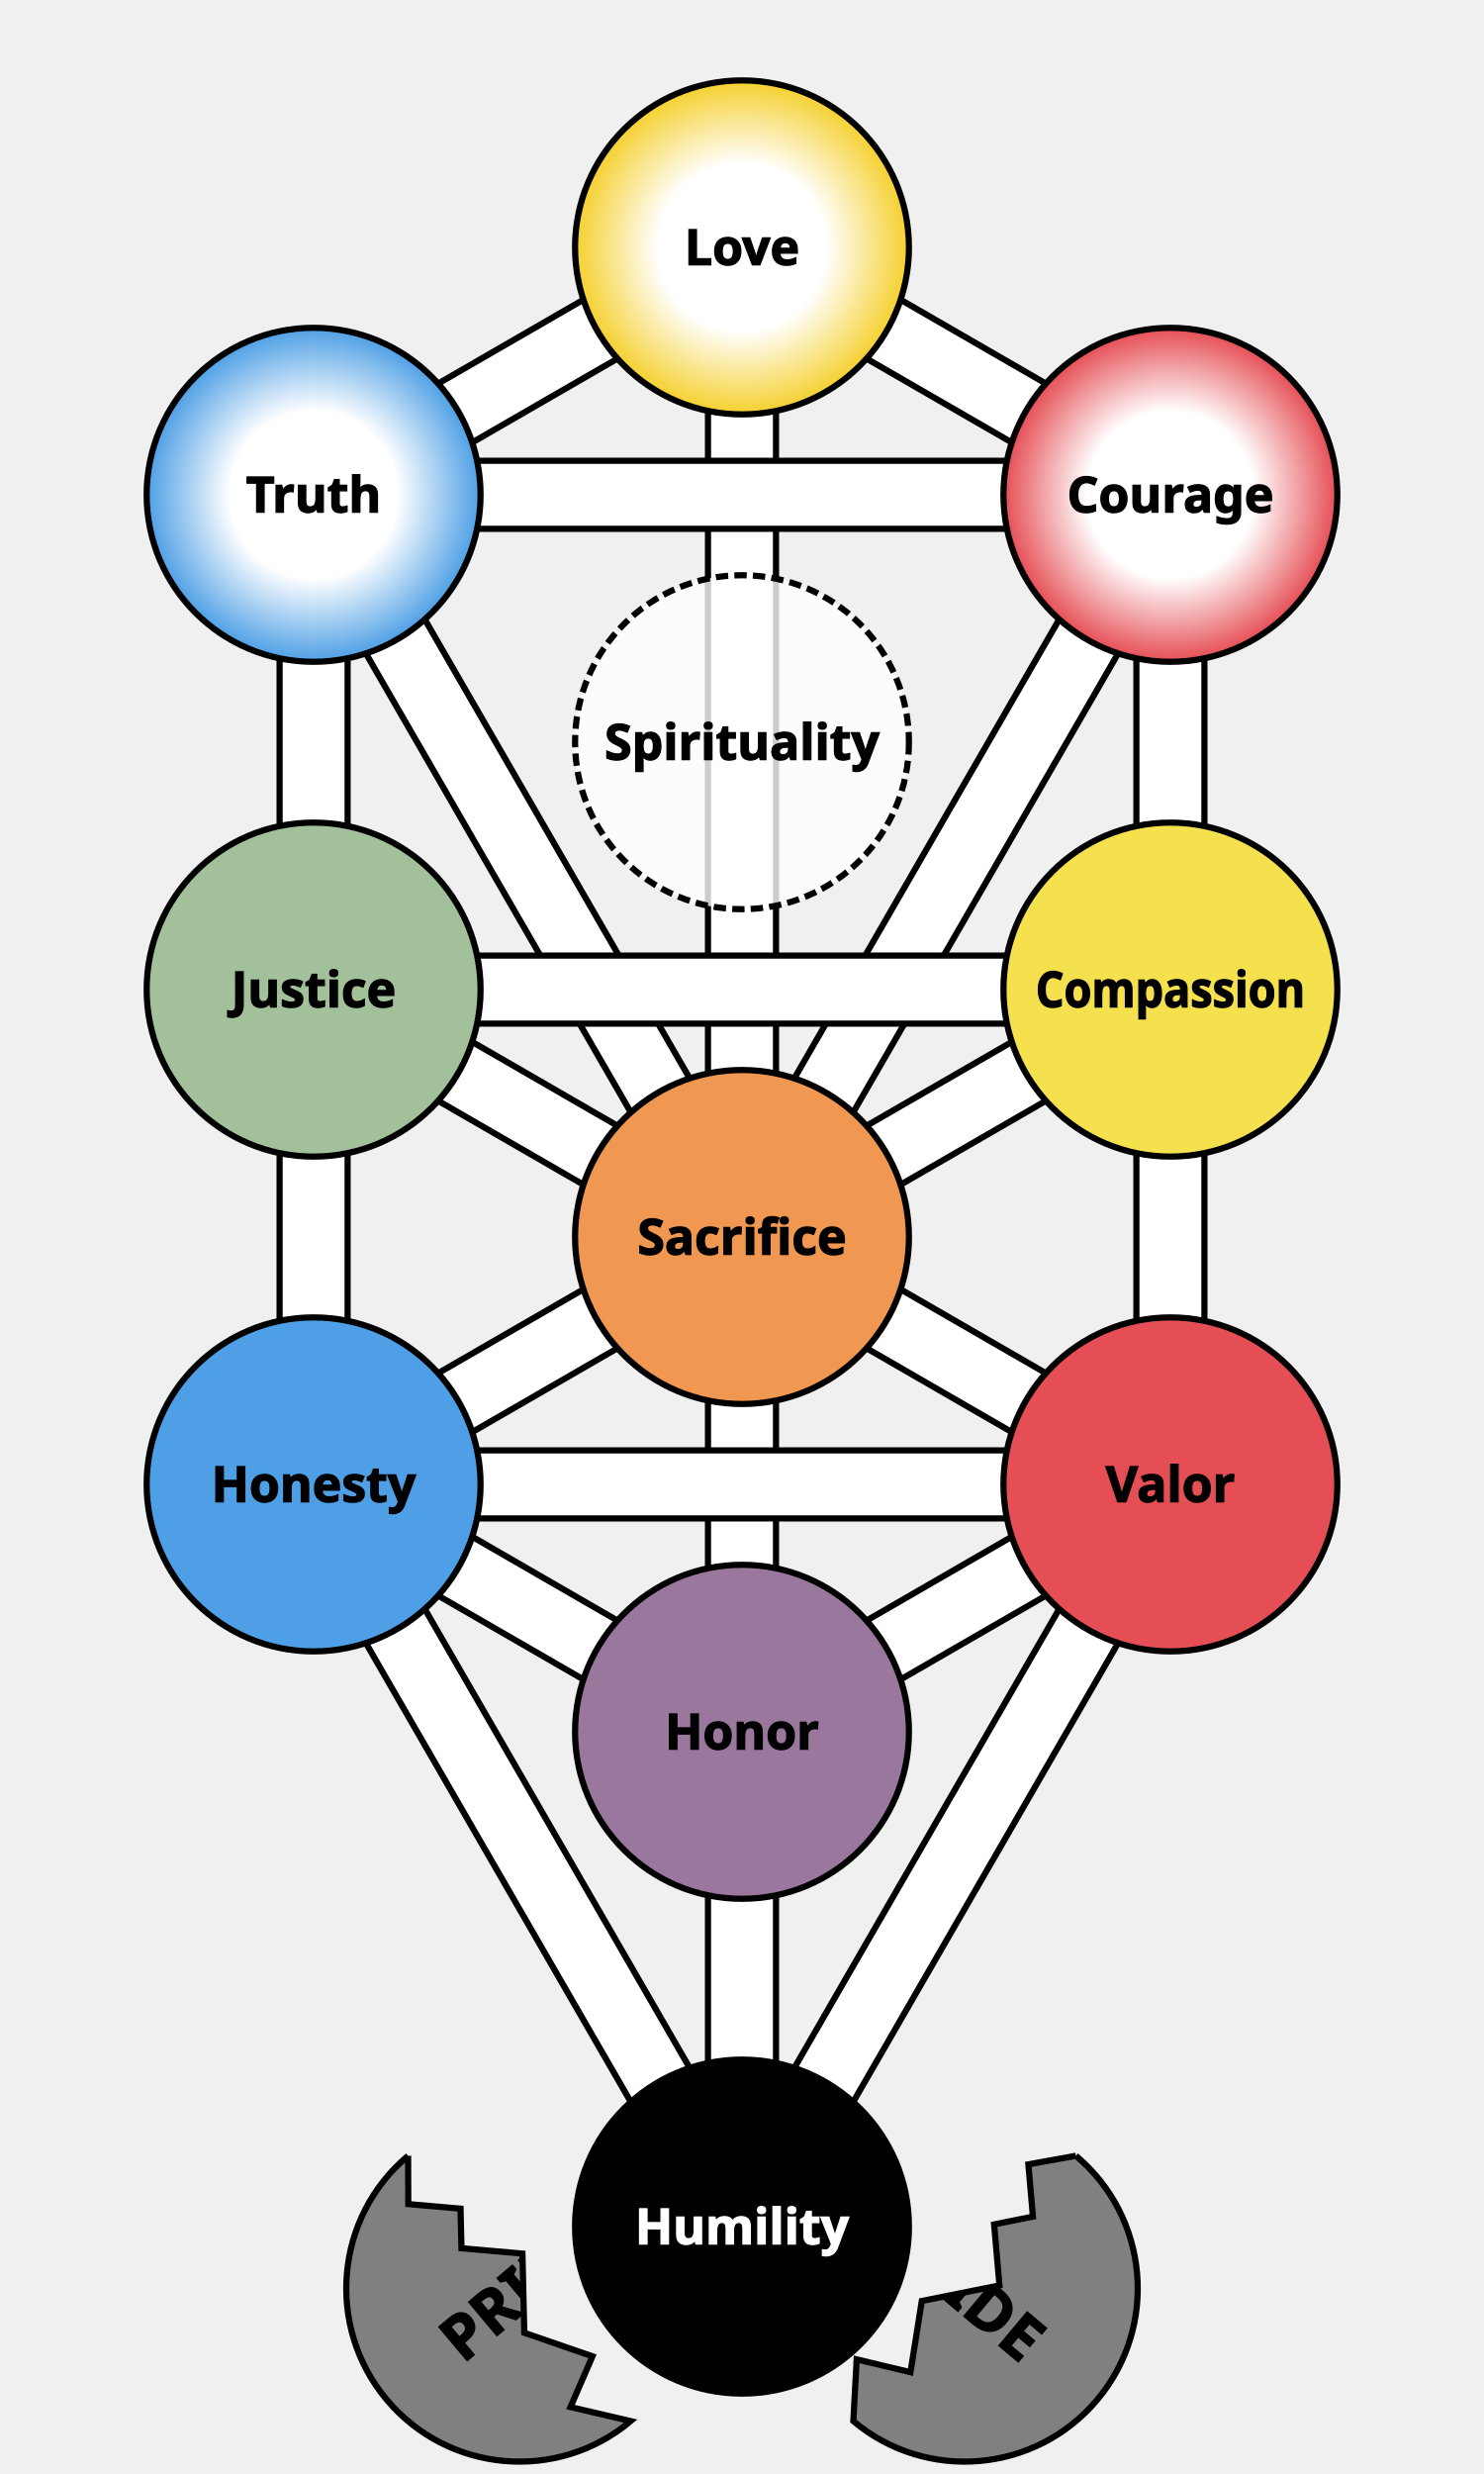
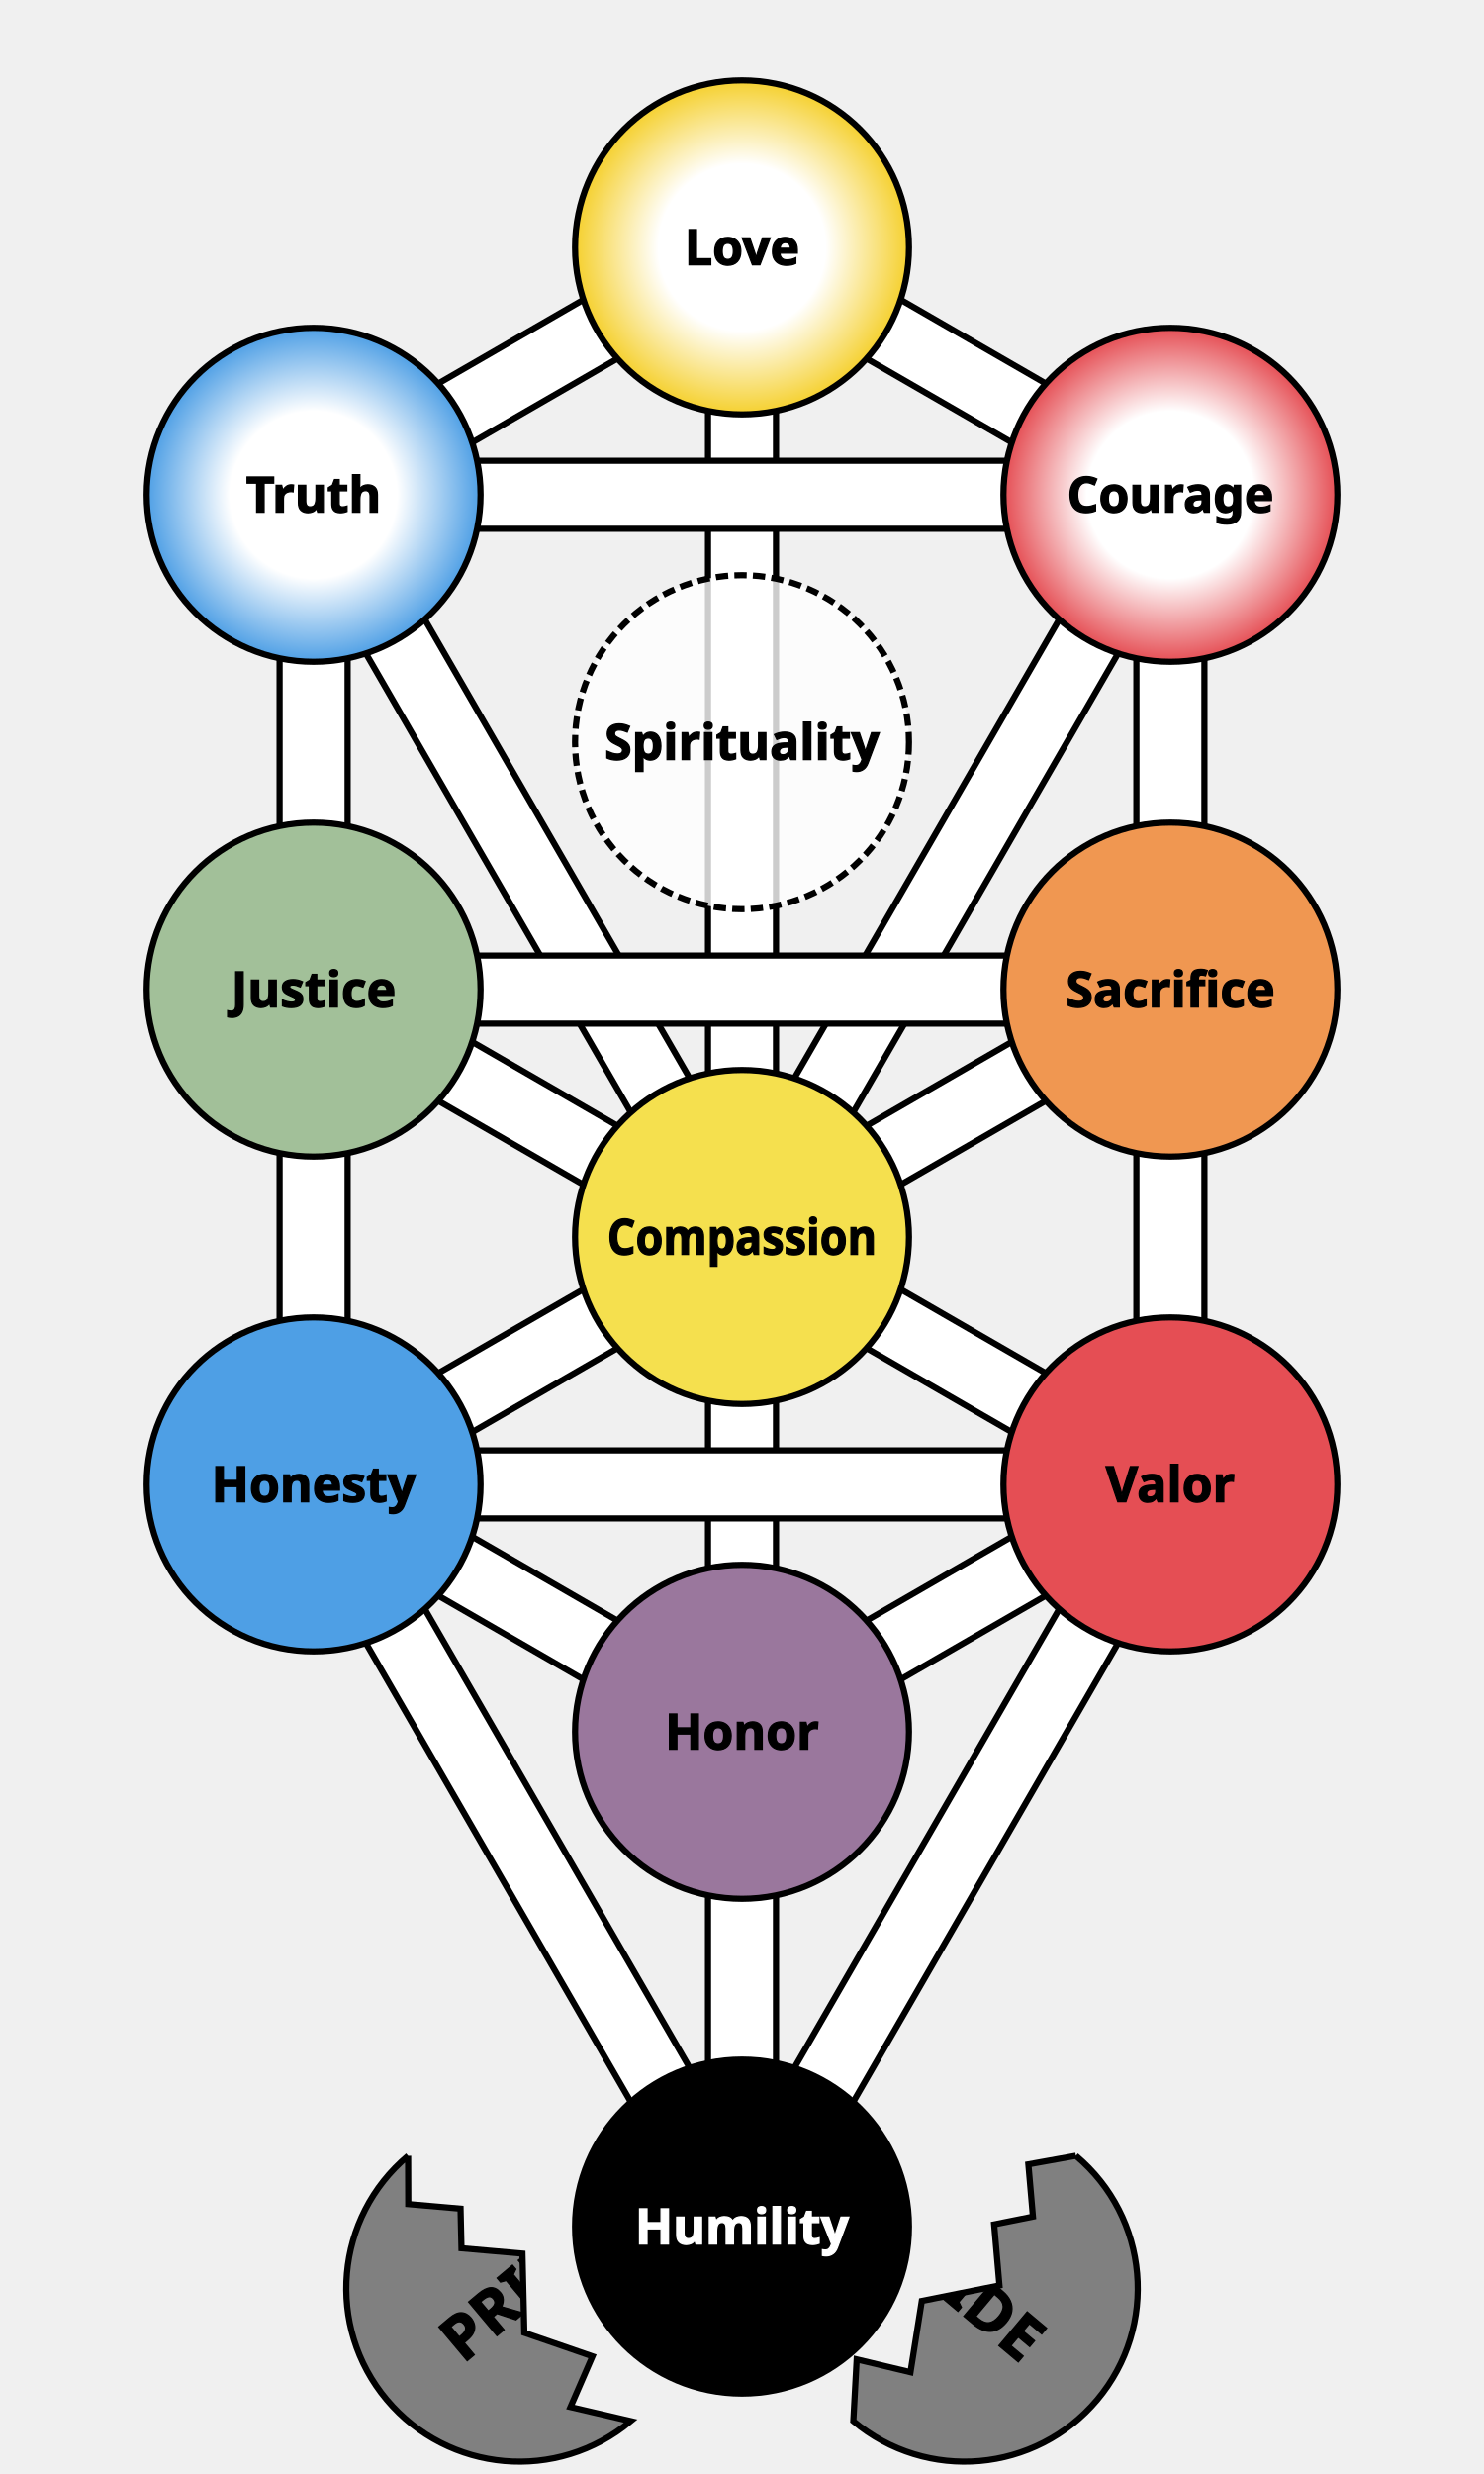
<svg xmlns="http://www.w3.org/2000/svg" xmlns:xlink="http://www.w3.org/1999/xlink" version="1.2" width="360" height="600" viewBox="-600 -1000 1200 2000" preserveAspectRatio="xMinYMin meet">
  <style type="text/css">

   g.midtext text {
      text-anchor: middle; 
      dominant-baseline: middle; 
   } 

</style>
  <defs>
    <circle id="sephira" r="135">
      </circle>
    <path id="path-11" fill="none" d="M0,-800 L 346.41,-600" />
    <path id="path-12" fill="none" d="M-346.41,-600 L0,-800" />
    <path id="path-13" fill="none" d="M0,-800 L 0,0" />
    <path id="path-14" fill="none" d="M-346.41,-600 L346.41,-600" />
    <path id="path-15" fill="none" d="M0,0 L346.41,-600" />
    <path id="path-16" fill="none" d="M346.41,-600 L346.41,-200" />
    <path id="path-17" fill="none" d="M-346.41,-600 L0,0" />
    <path id="path-18" fill="none" d="M-346.41,-600 L-346.41,-200" />
    <path id="path-19" fill="none" d="M-346.41,-200 L346.41,-200" />
    <path id="path-20" fill="none" d="M0,0 L346.41,-200" />
    <path id="path-21" fill="none" d="M346.41,-200 L346.41,200" />
    <path id="path-22" fill="none" d="M-346.41,-200 L0,0" />
    <path id="path-23" fill="none" d="M-346.41,-200 L-346.41,200" />
    <path id="path-24" fill="none" d="M0,0 L346.41,200" />
    <path id="path-25" fill="none" d="M0,0 L0,400" />
    <path id="path-26" fill="none" d="M-346.41,200 L0,0" />
    <path id="path-27" fill="none" d="M-346.41,200 L346.41,200" />
    <path id="path-28" fill="none" d="M0,400 L346.41,200" />
    <path id="path-29" fill="none" d="M0,800 L346.41,200" />
    <path id="path-30" fill="none" d="M-346.41,200 L0,400" />
    <path id="path-31" fill="none" d="M-346.41,200 L0,800" />
    <path id="path-32" fill="none" d="M0,400 L0,800" />
  </defs>
  <g>
    <use xlink:href="#path-11" stroke="black" stroke-width="60" />
    <use xlink:href="#path-11" stroke="white" stroke-width="50" />
    <use xlink:href="#path-12" stroke="black" stroke-width="60" />
    <use xlink:href="#path-12" stroke="white" stroke-width="50" />
    <use xlink:href="#path-13" stroke="black" stroke-width="60" />
    <use xlink:href="#path-13" stroke="white" stroke-width="50" />
    <use xlink:href="#path-14" stroke="black" stroke-width="60" />
    <use xlink:href="#path-14" stroke="white" stroke-width="50" />
    <use xlink:href="#path-15" stroke="black" stroke-width="60" />
    <use xlink:href="#path-15" stroke="white" stroke-width="50" />
    <use xlink:href="#path-16" stroke="black" stroke-width="60" />
    <use xlink:href="#path-16" stroke="white" stroke-width="50" />
    <use xlink:href="#path-17" stroke="black" stroke-width="60" />
    <use xlink:href="#path-17" stroke="white" stroke-width="50" />
    <use xlink:href="#path-18" stroke="black" stroke-width="60" />
    <use xlink:href="#path-18" stroke="white" stroke-width="50" />
    <use xlink:href="#path-19" stroke="black" stroke-width="60" />
    <use xlink:href="#path-19" stroke="white" stroke-width="50" />
    <use xlink:href="#path-20" stroke="black" stroke-width="60" />
    <use xlink:href="#path-20" stroke="white" stroke-width="50" />
    <use xlink:href="#path-21" stroke="black" stroke-width="60" />
    <use xlink:href="#path-21" stroke="white" stroke-width="50" />
    <use xlink:href="#path-22" stroke="black" stroke-width="60" />
    <use xlink:href="#path-22" stroke="white" stroke-width="50" />
    <use xlink:href="#path-23" stroke="black" stroke-width="60" />
    <use xlink:href="#path-23" stroke="white" stroke-width="50" />
    <use xlink:href="#path-24" stroke="black" stroke-width="60" />
    <use xlink:href="#path-24" stroke="white" stroke-width="50" />
    <use xlink:href="#path-25" stroke="black" stroke-width="60" />
    <use xlink:href="#path-25" stroke="white" stroke-width="50" />
    <use xlink:href="#path-26" stroke="black" stroke-width="60" />
    <use xlink:href="#path-26" stroke="white" stroke-width="50" />
    <use xlink:href="#path-27" stroke="black" stroke-width="60" />
    <use xlink:href="#path-27" stroke="white" stroke-width="50" />
    <use xlink:href="#path-28" stroke="black" stroke-width="60" />
    <use xlink:href="#path-28" stroke="white" stroke-width="50" />
    <use xlink:href="#path-29" stroke="black" stroke-width="60" />
    <use xlink:href="#path-29" stroke="white" stroke-width="50" />
    <use xlink:href="#path-30" stroke="black" stroke-width="60" />
    <use xlink:href="#path-30" stroke="white" stroke-width="50" />
    <use xlink:href="#path-31" stroke="black" stroke-width="60" />
    <use xlink:href="#path-31" stroke="white" stroke-width="50" />
    <use xlink:href="#path-32" stroke="black" stroke-width="60" />
    <use xlink:href="#path-32" stroke="white" stroke-width="50" />
  </g>
  <g stroke="black" stroke-width="5">
    <radialGradient id="loveGrad">
      <stop offset="0%" stop-color="white" />
      <stop offset="50%" stop-color="white" />
      <stop offset="100%" stop-color="#f5d02e" />
    </radialGradient>
    <radialGradient id="courageGrad">
      <stop offset="0%" stop-color="white" />
      <stop offset="50%" stop-color="white" />
      <stop offset="100%" stop-color="#e54e54" />
    </radialGradient>
    <radialGradient id="truthGrad">
      <stop offset="0%" stop-color="white" />
      <stop offset="50%" stop-color="white" />
      <stop offset="100%" stop-color="#4e9fe5" />
    </radialGradient>
    <use xlink:href="#sephira" fill="url(#loveGrad)" x="0" y="-800" />
    <use xlink:href="#sephira" fill="url(#courageGrad)" x="346.41" y="-600" />
    <use xlink:href="#sephira" fill="url(#truthGrad)" x="-346.41" y="-600" />
    <use xlink:href="#sephira" x="0" y="-400" fill="white" fill-opacity="0.8" stroke-dasharray="10 5" />
-     <use xlink:href="#sephira" fill="#f5e04e" x="346.41" y="-200" />
+     <use xlink:href="#sephira" fill="#f09751" x="346.41" y="-200" />
    <use xlink:href="#sephira" fill="#a2c099" x="-346.41" y="-200" />
-     <use xlink:href="#sephira" fill="#f09751" x="0" y="0" />
+     <use xlink:href="#sephira" fill="#f5e04e" x="0" y="0" />
    <use xlink:href="#sephira" fill="#e54e54" x="346.41" y="200" />
    <use xlink:href="#sephira" fill="#4e9fe5" x="-346.41" y="200" />
    <use xlink:href="#sephira" fill="#9a779d" x="0" y="400" />
    <use xlink:href="#sephira" fill="black" x="0" y="800" />
  </g>
  <g class="midtext" fill="black" stroke="black" stroke-width="1" font-size="40" font-family="verdana, sans-serif" font-weight="bold">
    <text x="0" y="-800">Love</text>
    <text x="346.41" y="-600">Courage</text>
    <text x="-346.41" y="-600">Truth</text>
-     <text transform="translate(346.41,-200) scale(0.9,1)">Compassion</text>
+     <text x="346.41" y="-200">Sacrifice</text>
    <text x="-346.41" y="-200">Justice</text>
-     <text x="0" y="0">Sacrifice</text>
+     <text transform=" scale(0.9,1)">Compassion</text>
    <text x="346.41" y="200">Valor</text>
    <text x="-346.41" y="200">Honesty</text>
    <text x="0" y="400">Honor</text>
    <text stroke="white" fill="white" x="0" y="800">Humility</text>
    <text x="0" y="-400">Spirituality</text>
  </g>
  <defs>
    <text id="prideText" fill="black" stroke="black" stroke-width="1" font-size="50" dominant-baseline="middle" text-anchor="middle" font-weight="bold" font-family="verdana, sans-serif">PRIDE</text>
    <path id="leftEggShape" d="M0 -140 A122 122, 0 0 0, 0 140        L -30 100, 10 80, -20 30, 20 -20,           -15 -55, 5 -80, -25 -110,          0 -140">
      </path>
    <clipPath id="leftEggClip">
      <use xlink:href="#leftEggShape" />
    </clipPath>
    <g id="leftEgg">
      <use xlink:href="#leftEggShape" fill="gray" stroke="black" stroke-width="5" />
      <use xlink:href="#prideText" clip-path="url(#leftEggClip)" />
    </g>
    <path id="rightEggShape" d="M0 -140 A122 122, 0 0 1, 0 140        L -30 100, 10 80, -20 30, 20 -20,           -15 -55, 5 -80, -25 -110,          0 -140">
      </path>
    <clipPath id="rightEggClip">
      <use xlink:href="#rightEggShape" />
    </clipPath>
    <g id="rightEgg">
      <use xlink:href="#rightEggShape" fill="gray" stroke="black" stroke-width="5" />
      <use xlink:href="#prideText" clip-path="url(#rightEggClip)" />
    </g>
  </defs>
  <g>
    <use xlink:href="#leftEgg" transform="translate(-180,850) rotate(-40)" />
    <use xlink:href="#rightEgg" transform="translate(180,850) rotate(40)" />
  </g>
</svg>
